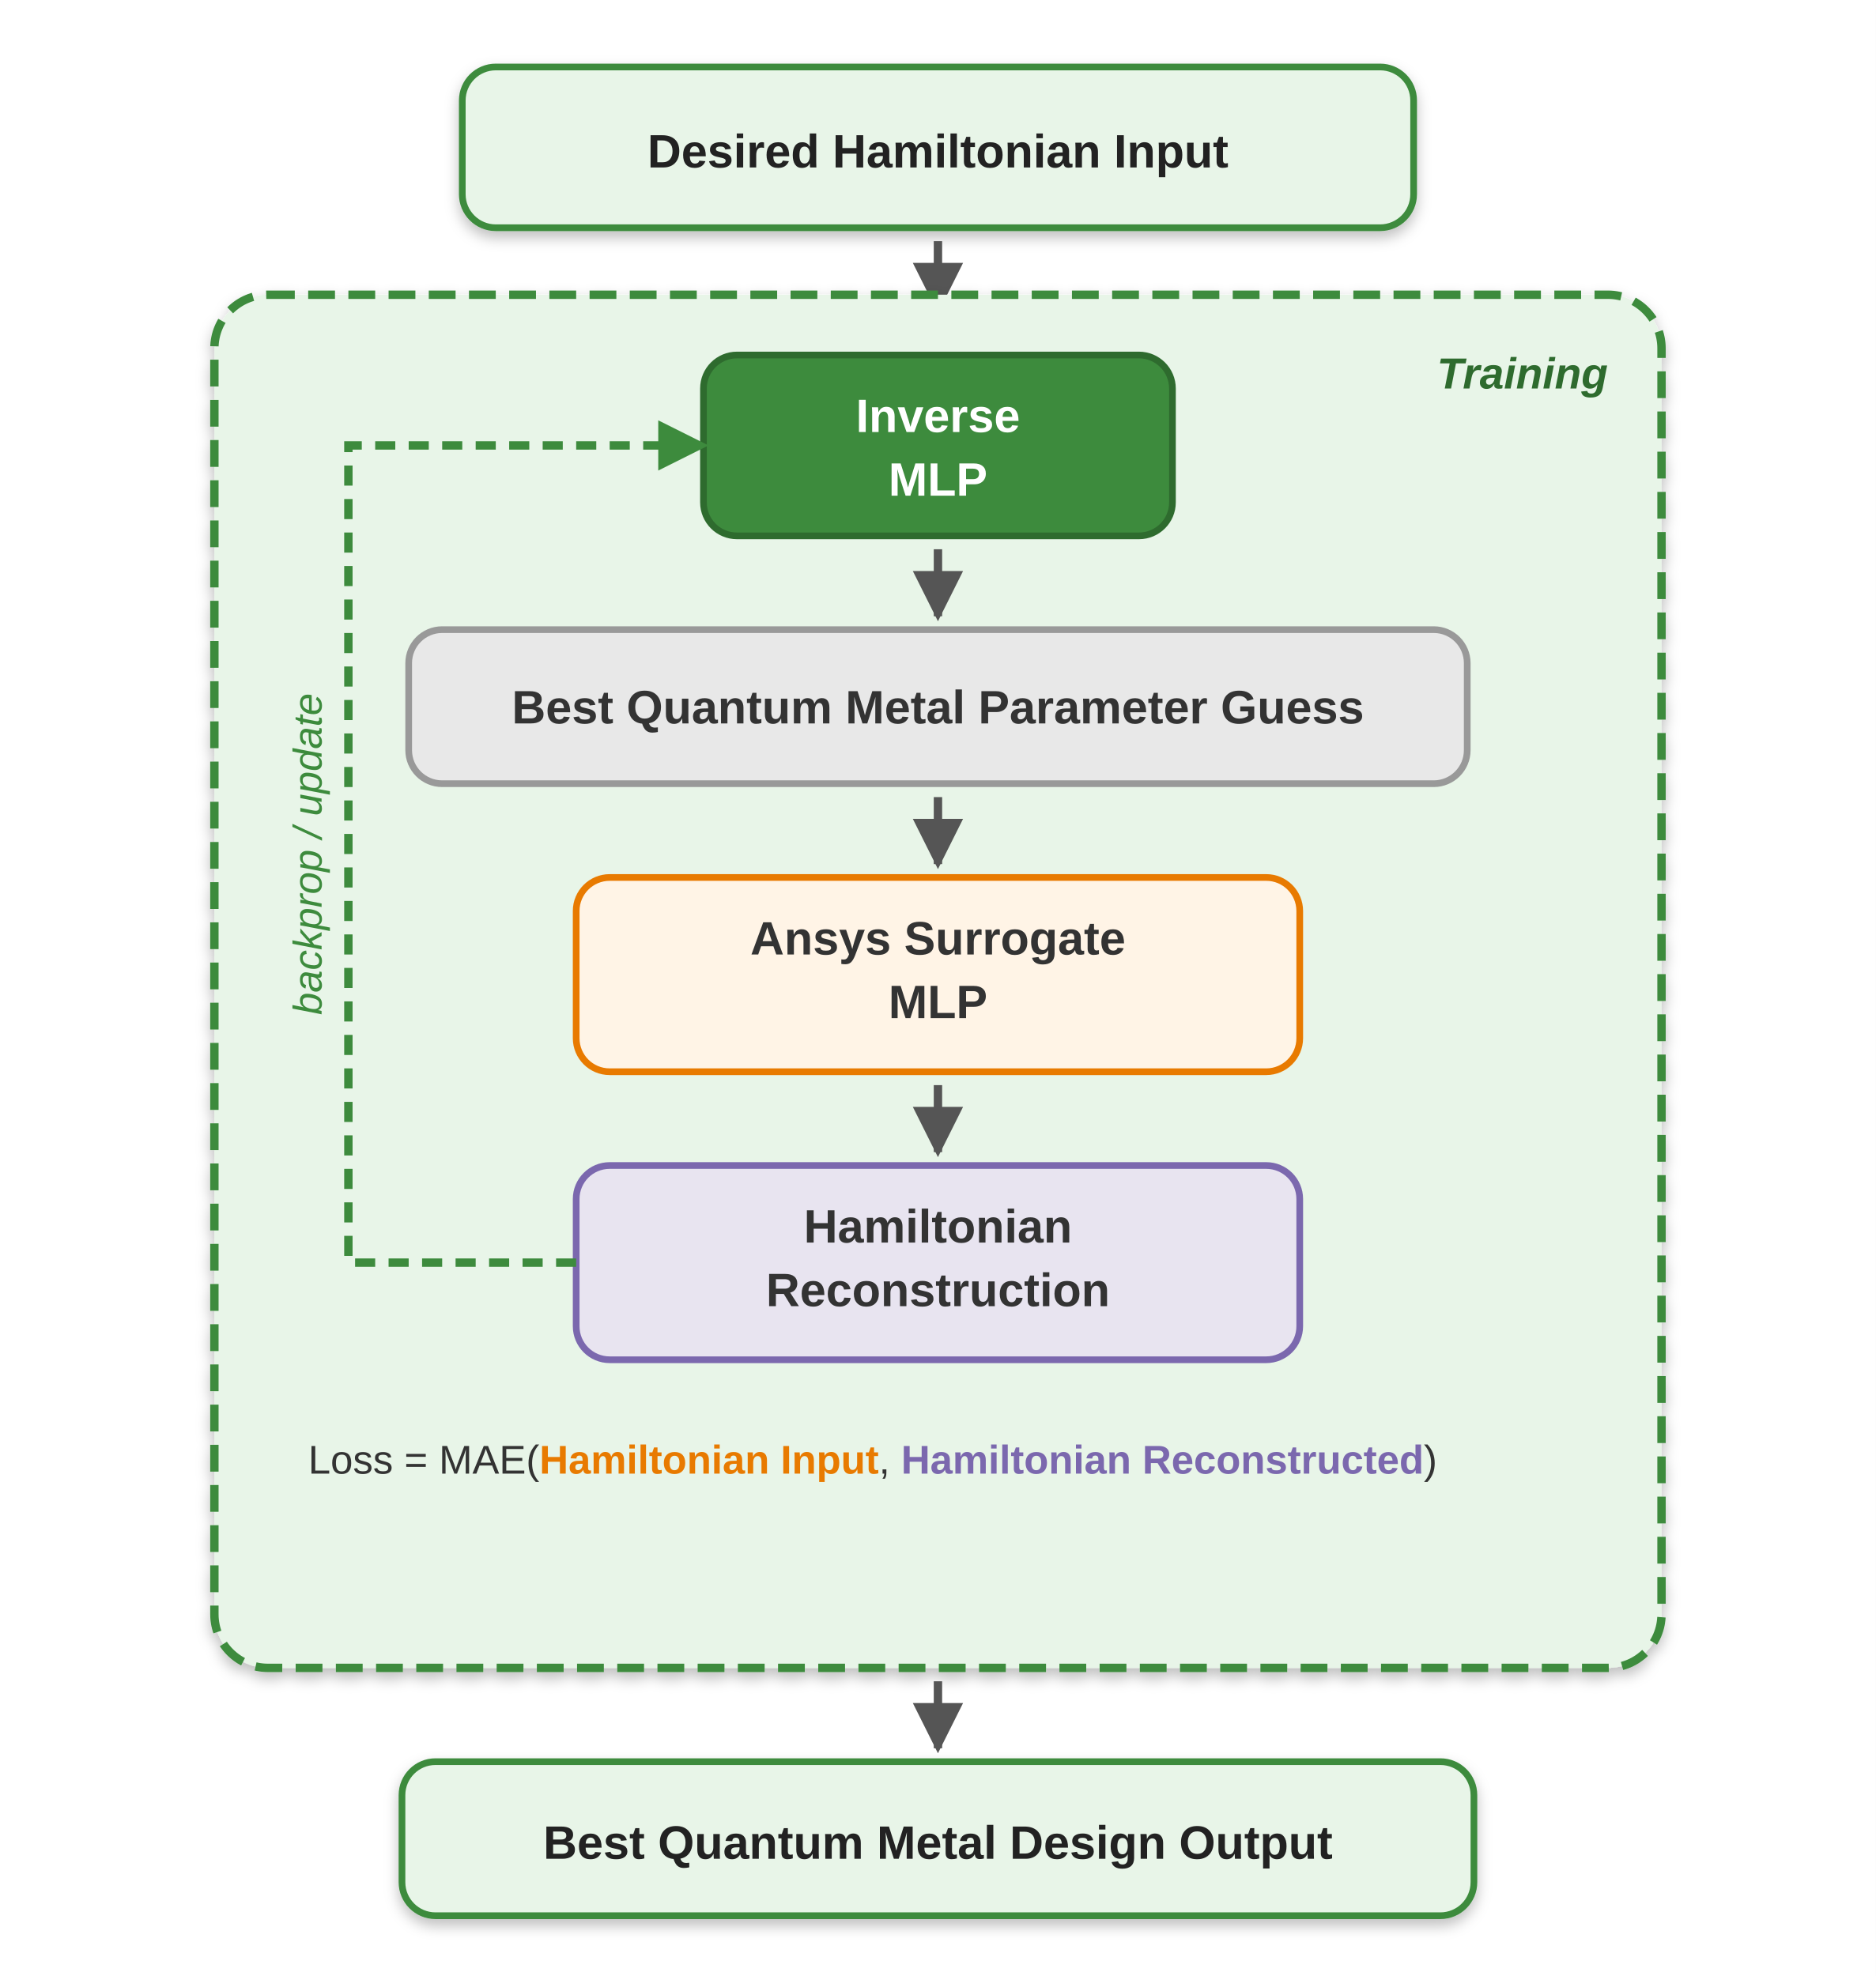
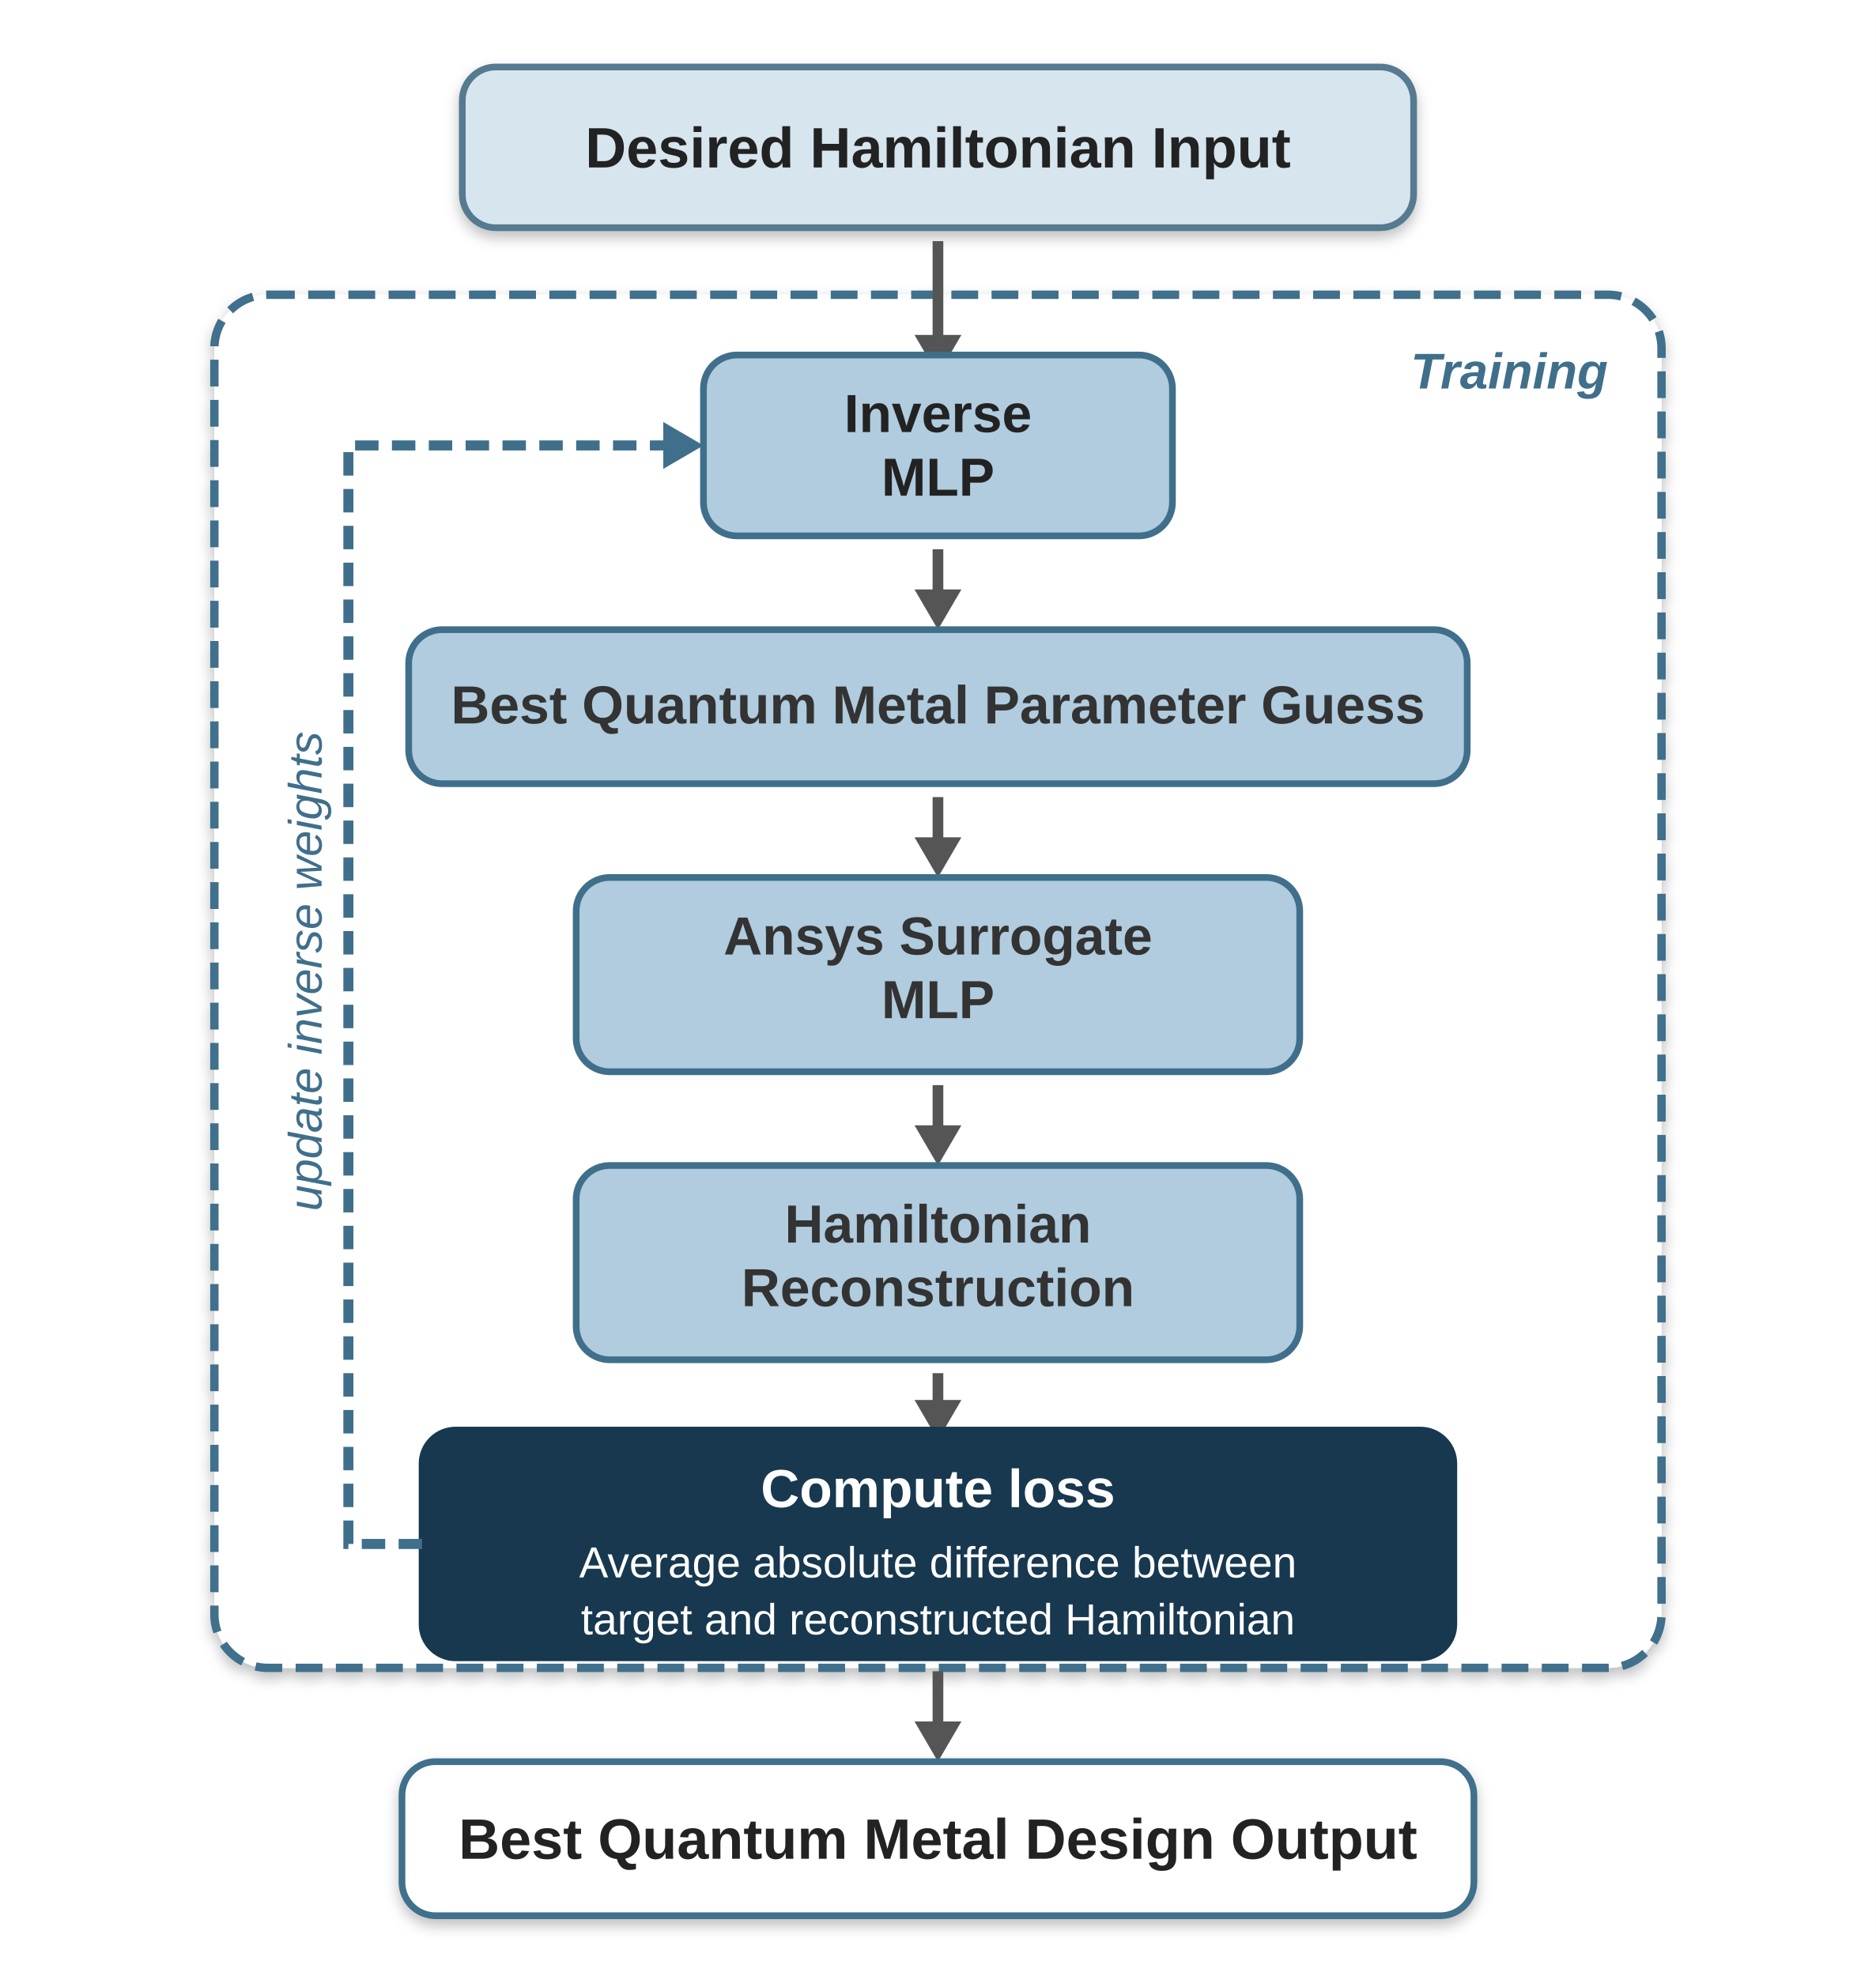
<svg xmlns="http://www.w3.org/2000/svg" viewBox="0 0 560 590" font-family="'Helvetica Neue', Arial, Helvetica, sans-serif">
  <rect width="560" height="590" fill="#FFFFFF" />
  <defs>
-     <marker id="arrowMain" viewBox="0 0 10 10" refX="9" refY="5" markerWidth="6" markerHeight="6" orient="auto-start-reverse">
+     <marker id="arrowMain" viewBox="0 0 10 10" refX="9" refY="5" markerWidth="8" markerHeight="8" orient="auto-start-reverse">
      <path d="M 0 0 L 10 5 L 0 10 z" fill="#555555" />
    </marker>
-     <marker id="arrowOut" viewBox="0 0 10 10" refX="9" refY="5" markerWidth="6" markerHeight="6" orient="auto-start-reverse">
+     <marker id="arrowOut" viewBox="0 0 10 10" refX="9" refY="5" markerWidth="8" markerHeight="8" orient="auto-start-reverse">
      <path d="M 0 0 L 10 5 L 0 10 z" fill="#555555" />
    </marker>
-     <marker id="arrowFb" viewBox="0 0 10 10" refX="9" refY="5" markerWidth="6" markerHeight="6" orient="auto-start-reverse">
-       <path d="M 0 0 L 10 5 L 0 10 z" fill="#3D8B3D" />
+     <marker id="arrowFb" viewBox="0 0 10 10" refX="9" refY="5" markerWidth="8" markerHeight="8" orient="auto-start-reverse">
+       <path d="M 0 0 L 10 5 L 0 10 z" fill="#3F6F8B" />
    </marker>
    <filter id="softShadow" x="-20%" y="-20%" width="140%" height="140%">
      <feGaussianBlur in="SourceAlpha" stdDeviation="2" />
      <feOffset dx="0" dy="2" result="offsetblur" />
      <feComponentTransfer>
        <feFuncA type="linear" slope="0.25" />
      </feComponentTransfer>
      <feMerge>
        <feMergeNode />
        <feMergeNode in="SourceGraphic" />
      </feMerge>
    </filter>
  </defs>
-   <rect x="138" y="20" width="284" height="48" rx="10" ry="10" fill="#E8F5E8" stroke="#3D8B3D" stroke-width="2" filter="url(#softShadow)" />
-   <text x="280" y="50" text-anchor="middle" font-size="14" font-weight="bold" fill="#222222">
+   <rect x="138" y="20" width="284" height="48" rx="10" ry="10" fill="#D6E5EE" stroke="#567A90" stroke-width="2" filter="url(#softShadow)" />
+   <text x="280" y="50" text-anchor="middle" font-size="17" font-weight="bold" fill="#222222">
    Desired Hamiltonian Input
  </text>
-   <line x1="280" y1="72" x2="280" y2="92" stroke="#555555" stroke-width="2.5" marker-end="url(#arrowOut)" />
-   <rect x="64" y="88" width="432" height="410" rx="16" ry="16" fill="#E8F5E8" stroke="#3D8B3D" stroke-width="2.5" stroke-dasharray="8,4" filter="url(#softShadow)" />
-   <text x="480" y="116" text-anchor="end" font-size="13" font-style="italic" font-weight="bold" fill="#2E6B2E">Training</text>
-   <rect x="210" y="106" width="140" height="54" rx="10" ry="10" fill="#3D8B3D" stroke="#2E6B2E" stroke-width="2" />
-   <text x="280" y="129" text-anchor="middle" font-size="14" font-weight="bold" fill="#FFFFFF">Inverse</text>
-   <text x="280" y="148" text-anchor="middle" font-size="14" font-weight="bold" fill="#FFFFFF">MLP</text>
-   <line x1="280" y1="164" x2="280" y2="184" stroke="#555555" stroke-width="2.5" marker-end="url(#arrowMain)" />
-   <rect x="122" y="188" width="316" height="46" rx="10" ry="10" fill="#E8E8E8" stroke="#999999" stroke-width="2" />
-   <text x="280" y="216" text-anchor="middle" font-size="14" font-weight="bold" fill="#333333">
+   <rect x="64" y="88" width="432" height="410" rx="16" ry="16" fill="#FFFFFF" stroke="#3F6F8B" stroke-width="2.5" stroke-dasharray="8,4" filter="url(#softShadow)" />
+   <text x="480" y="116" text-anchor="end" font-size="15" font-style="italic" font-weight="bold" fill="#3F6F8B">Training</text>
+   <line x1="280" y1="72" x2="280" y2="102" stroke="#555555" stroke-width="3.2" />
+   <polygon points="280,112 273,100 287,100" fill="#555555" />
+   <rect x="210" y="106" width="140" height="54" rx="10" ry="10" fill="#B0CCDE" stroke="#3F6F8B" stroke-width="2" />
+   <text x="280" y="129" text-anchor="middle" font-size="16" font-weight="bold" fill="#222222">Inverse</text>
+   <text x="280" y="148" text-anchor="middle" font-size="16" font-weight="bold" fill="#222222">MLP</text>
+   <line x1="280" y1="164" x2="280" y2="178" stroke="#555555" stroke-width="3.2" />
+   <polygon points="280,188 273,176 287,176" fill="#555555" />
+   <rect x="122" y="188" width="316" height="46" rx="10" ry="10" fill="#B0CCDE" stroke="#3F6F8B" stroke-width="2" />
+   <text x="280" y="216" text-anchor="middle" font-size="16" font-weight="bold" fill="#333333">
    Best Quantum Metal Parameter Guess
  </text>
-   <line x1="280" y1="238" x2="280" y2="258" stroke="#555555" stroke-width="2.5" marker-end="url(#arrowMain)" />
-   <rect x="172" y="262" width="216" height="58" rx="10" ry="10" fill="#FFF4E6" stroke="#E87A00" stroke-width="2" />
-   <text x="280" y="285" text-anchor="middle" font-size="14" font-weight="bold" fill="#333333">Ansys Surrogate</text>
-   <text x="280" y="304" text-anchor="middle" font-size="14" font-weight="bold" fill="#333333">MLP</text>
-   <line x1="280" y1="324" x2="280" y2="344" stroke="#555555" stroke-width="2.5" marker-end="url(#arrowMain)" />
-   <rect x="172" y="348" width="216" height="58" rx="10" ry="10" fill="#E8E4F0" stroke="#7B68AE" stroke-width="2" />
-   <text x="280" y="371" text-anchor="middle" font-size="14" font-weight="bold" fill="#333333">Hamiltonian</text>
-   <text x="280" y="390" text-anchor="middle" font-size="14" font-weight="bold" fill="#333333">Reconstruction</text>
-   <text x="92" y="440" text-anchor="start" font-size="12" fill="#333333">
-     Loss = MAE(<tspan font-weight="bold" fill="#E87A00">Hamiltonian Input</tspan>, <tspan font-weight="bold" fill="#7B68AE">Hamiltonian Reconstructed</tspan>)
+   <line x1="280" y1="238" x2="280" y2="252" stroke="#555555" stroke-width="3.2" />
+   <polygon points="280,262 273,250 287,250" fill="#555555" />
+   <rect x="172" y="262" width="216" height="58" rx="10" ry="10" fill="#B0CCDE" stroke="#3F6F8B" stroke-width="2" />
+   <text x="280" y="285" text-anchor="middle" font-size="16" font-weight="bold" fill="#333333">Ansys Surrogate</text>
+   <text x="280" y="304" text-anchor="middle" font-size="16" font-weight="bold" fill="#333333">MLP</text>
+   <line x1="280" y1="324" x2="280" y2="338" stroke="#555555" stroke-width="3.2" />
+   <polygon points="280,348 273,336 287,336" fill="#555555" />
+   <rect x="172" y="348" width="216" height="58" rx="10" ry="10" fill="#B0CCDE" stroke="#3F6F8B" stroke-width="2" />
+   <text x="280" y="371" text-anchor="middle" font-size="16" font-weight="bold" fill="#333333">Hamiltonian</text>
+   <text x="280" y="390" text-anchor="middle" font-size="16" font-weight="bold" fill="#333333">Reconstruction</text>
+   <line x1="280" y1="410" x2="280" y2="420" stroke="#555555" stroke-width="3.2" />
+   <polygon points="280,430 273,418 287,418" fill="#555555" />
+   <rect x="126" y="427" width="308" height="68" rx="10" ry="10" fill="#17384F" stroke="#17384F" stroke-width="2" />
+   <text x="280" y="450" text-anchor="middle" font-size="16" font-weight="bold" fill="#FFFFFF">Compute loss</text>
+   <text x="280" y="471" text-anchor="middle" font-size="13" fill="#FFFFFF">Average absolute difference between</text>
+   <text x="280" y="488" text-anchor="middle" font-size="13" fill="#FFFFFF">target and reconstructed Hamiltonian</text>
+   <line x1="280" y1="499" x2="280" y2="516" stroke="#555555" stroke-width="3.2" />
+   <polygon points="280,526 273,514 287,514" fill="#555555" />
+   <path d="M 126,461 L 104,461 L 104,133 L 198,133" fill="none" stroke="#3F6F8B" stroke-width="3.0" stroke-dasharray="7,4" />
+   <polygon points="210,133 198,126 198,140" fill="#3F6F8B" />
+   <text x="96" y="290" text-anchor="middle" font-size="14" font-style="italic" fill="#3F6F8B" transform="rotate(-90 96 290)">
+     update inverse weights
  </text>
-   <path d="M 172,377 L 104,377 L 104,133 L 210,133" fill="none" stroke="#3D8B3D" stroke-width="2.5" stroke-dasharray="6,4" marker-end="url(#arrowFb)" />
-   <text x="96" y="255" text-anchor="middle" font-size="12" font-style="italic" fill="#3D8B3D" transform="rotate(-90 96 255)">
-     backprop / update
-   </text>
-   <line x1="280" y1="502" x2="280" y2="522" stroke="#555555" stroke-width="2.5" marker-end="url(#arrowOut)" />
-   <rect x="120" y="526" width="320" height="46" rx="10" ry="10" fill="#E8F5E8" stroke="#3D8B3D" stroke-width="2" filter="url(#softShadow)" />
-   <text x="280" y="555" text-anchor="middle" font-size="14" font-weight="bold" fill="#222222">
+   <rect x="120" y="526" width="320" height="46" rx="10" ry="10" fill="#FFFFFF" stroke="#3F6F8B" stroke-width="2" filter="url(#softShadow)" />
+   <text x="280" y="555" text-anchor="middle" font-size="17" font-weight="bold" fill="#222222">
    Best Quantum Metal Design Output
  </text>
</svg>
